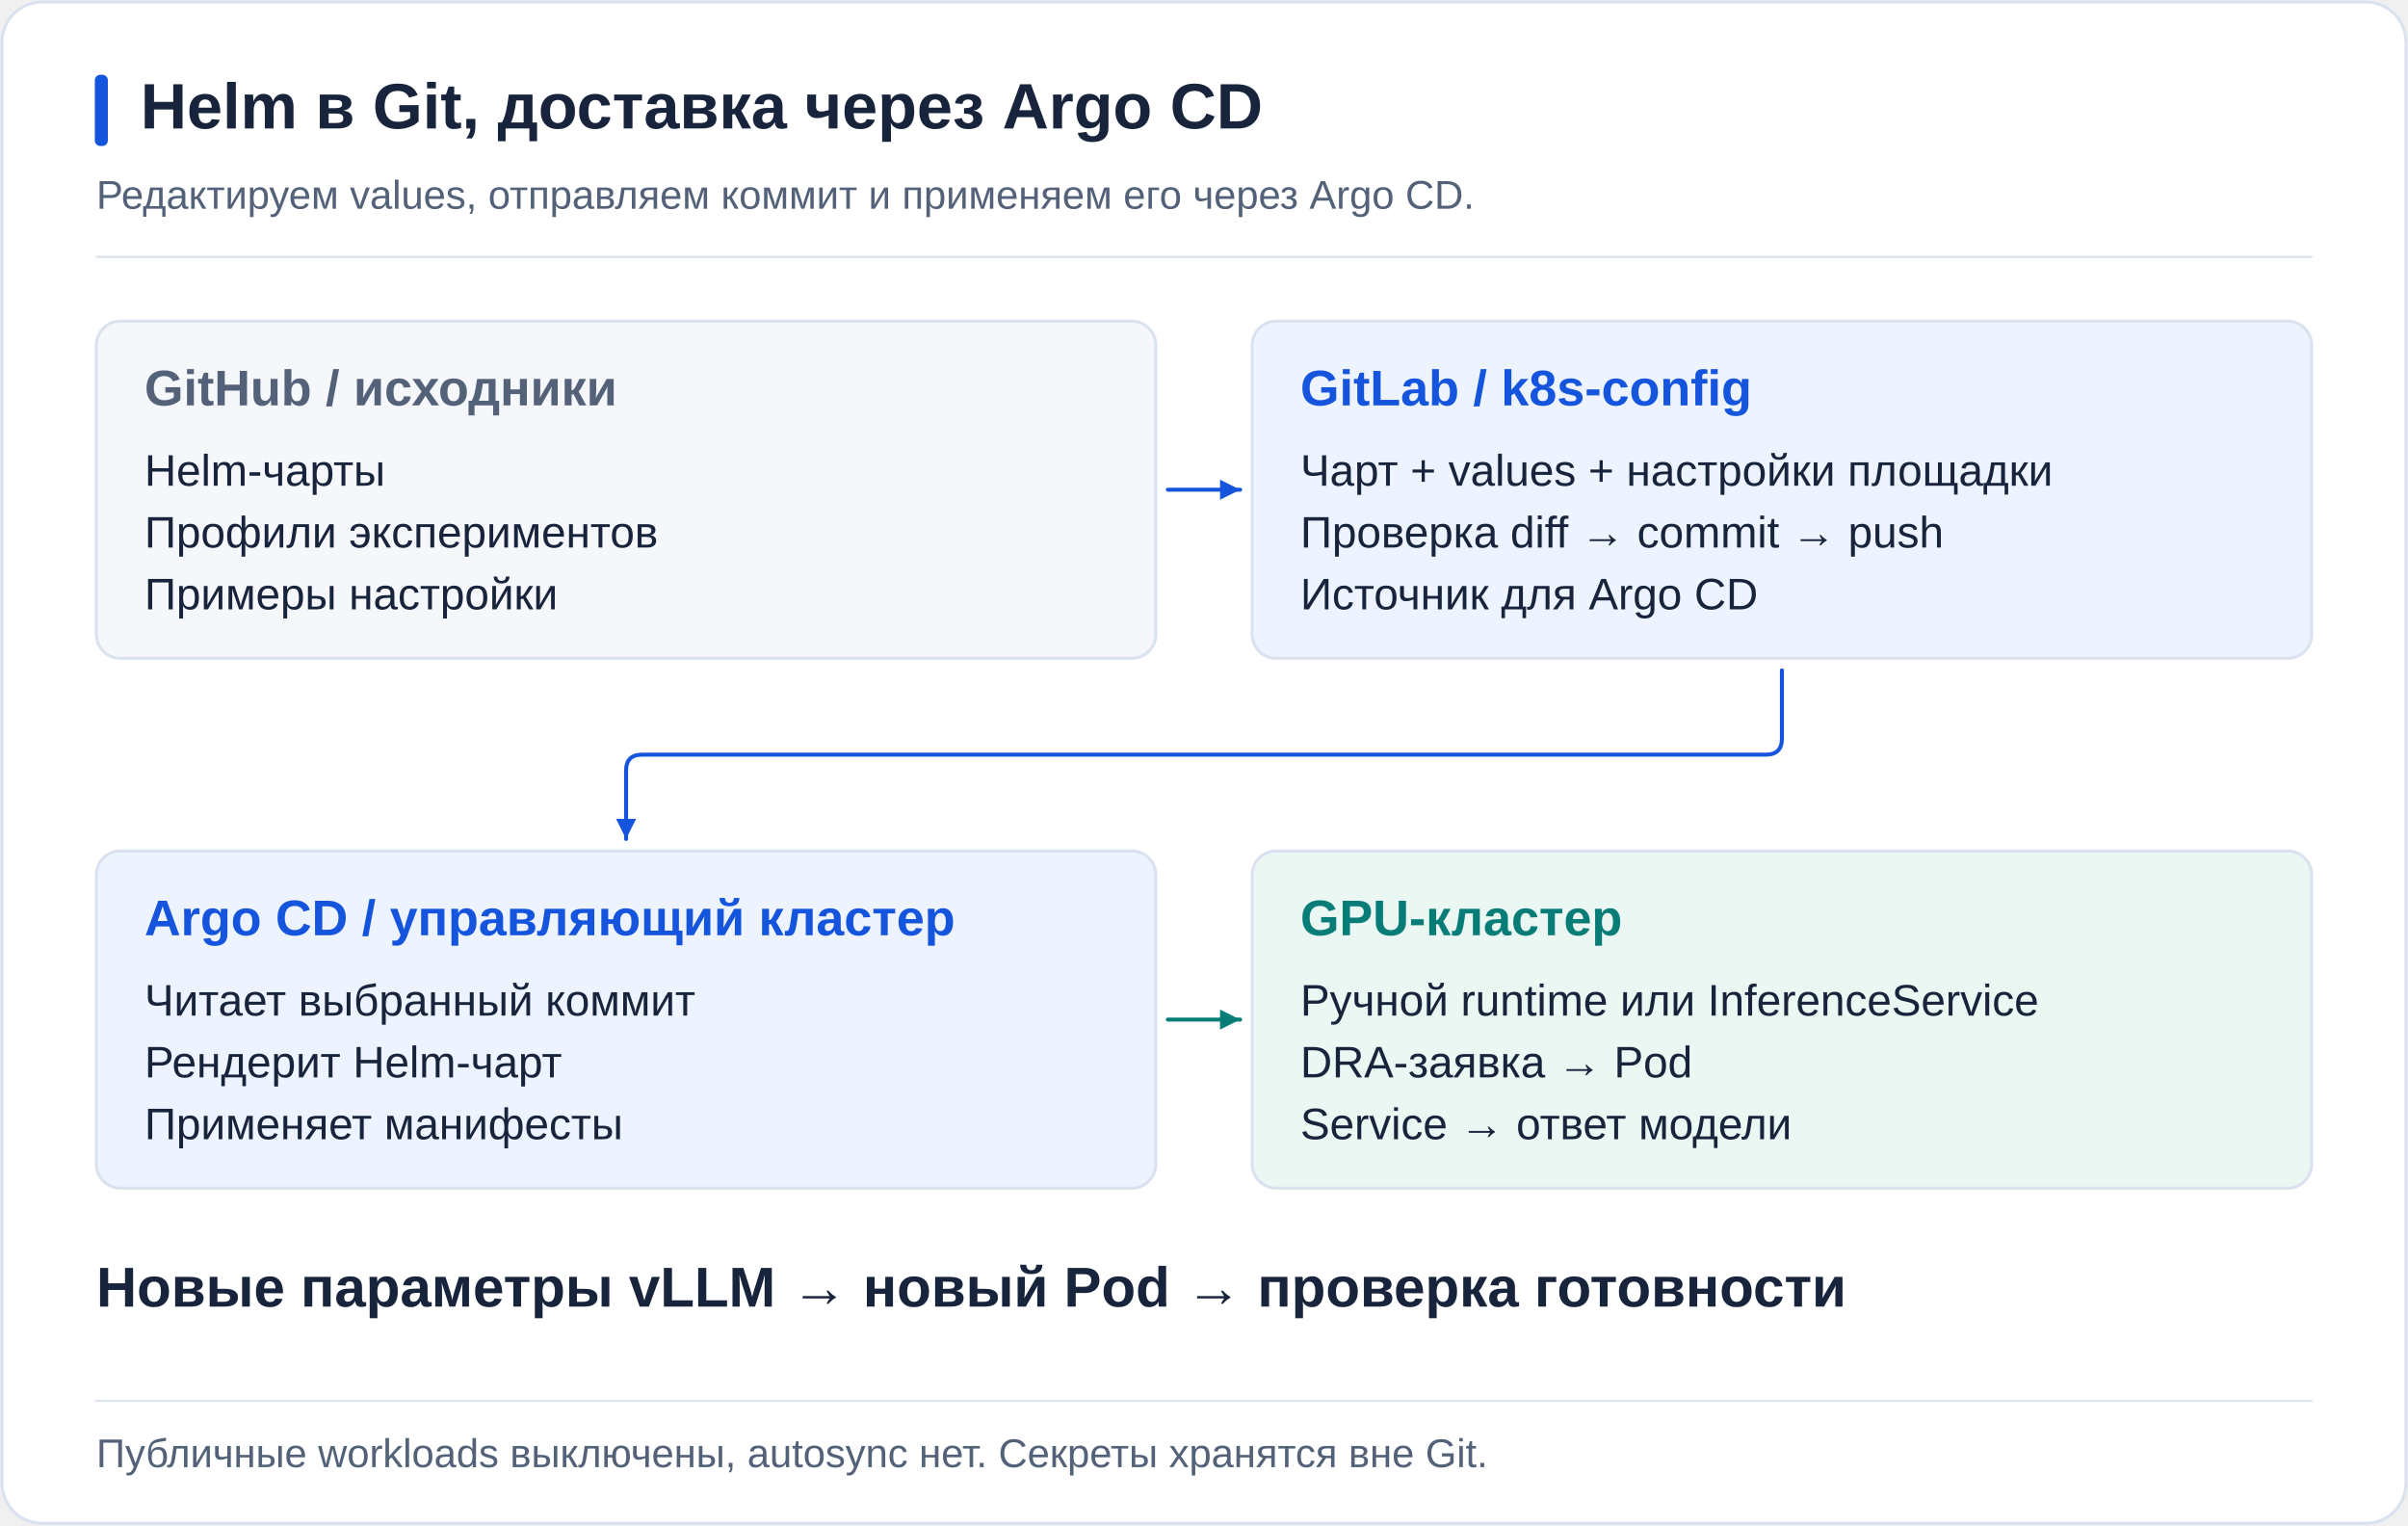
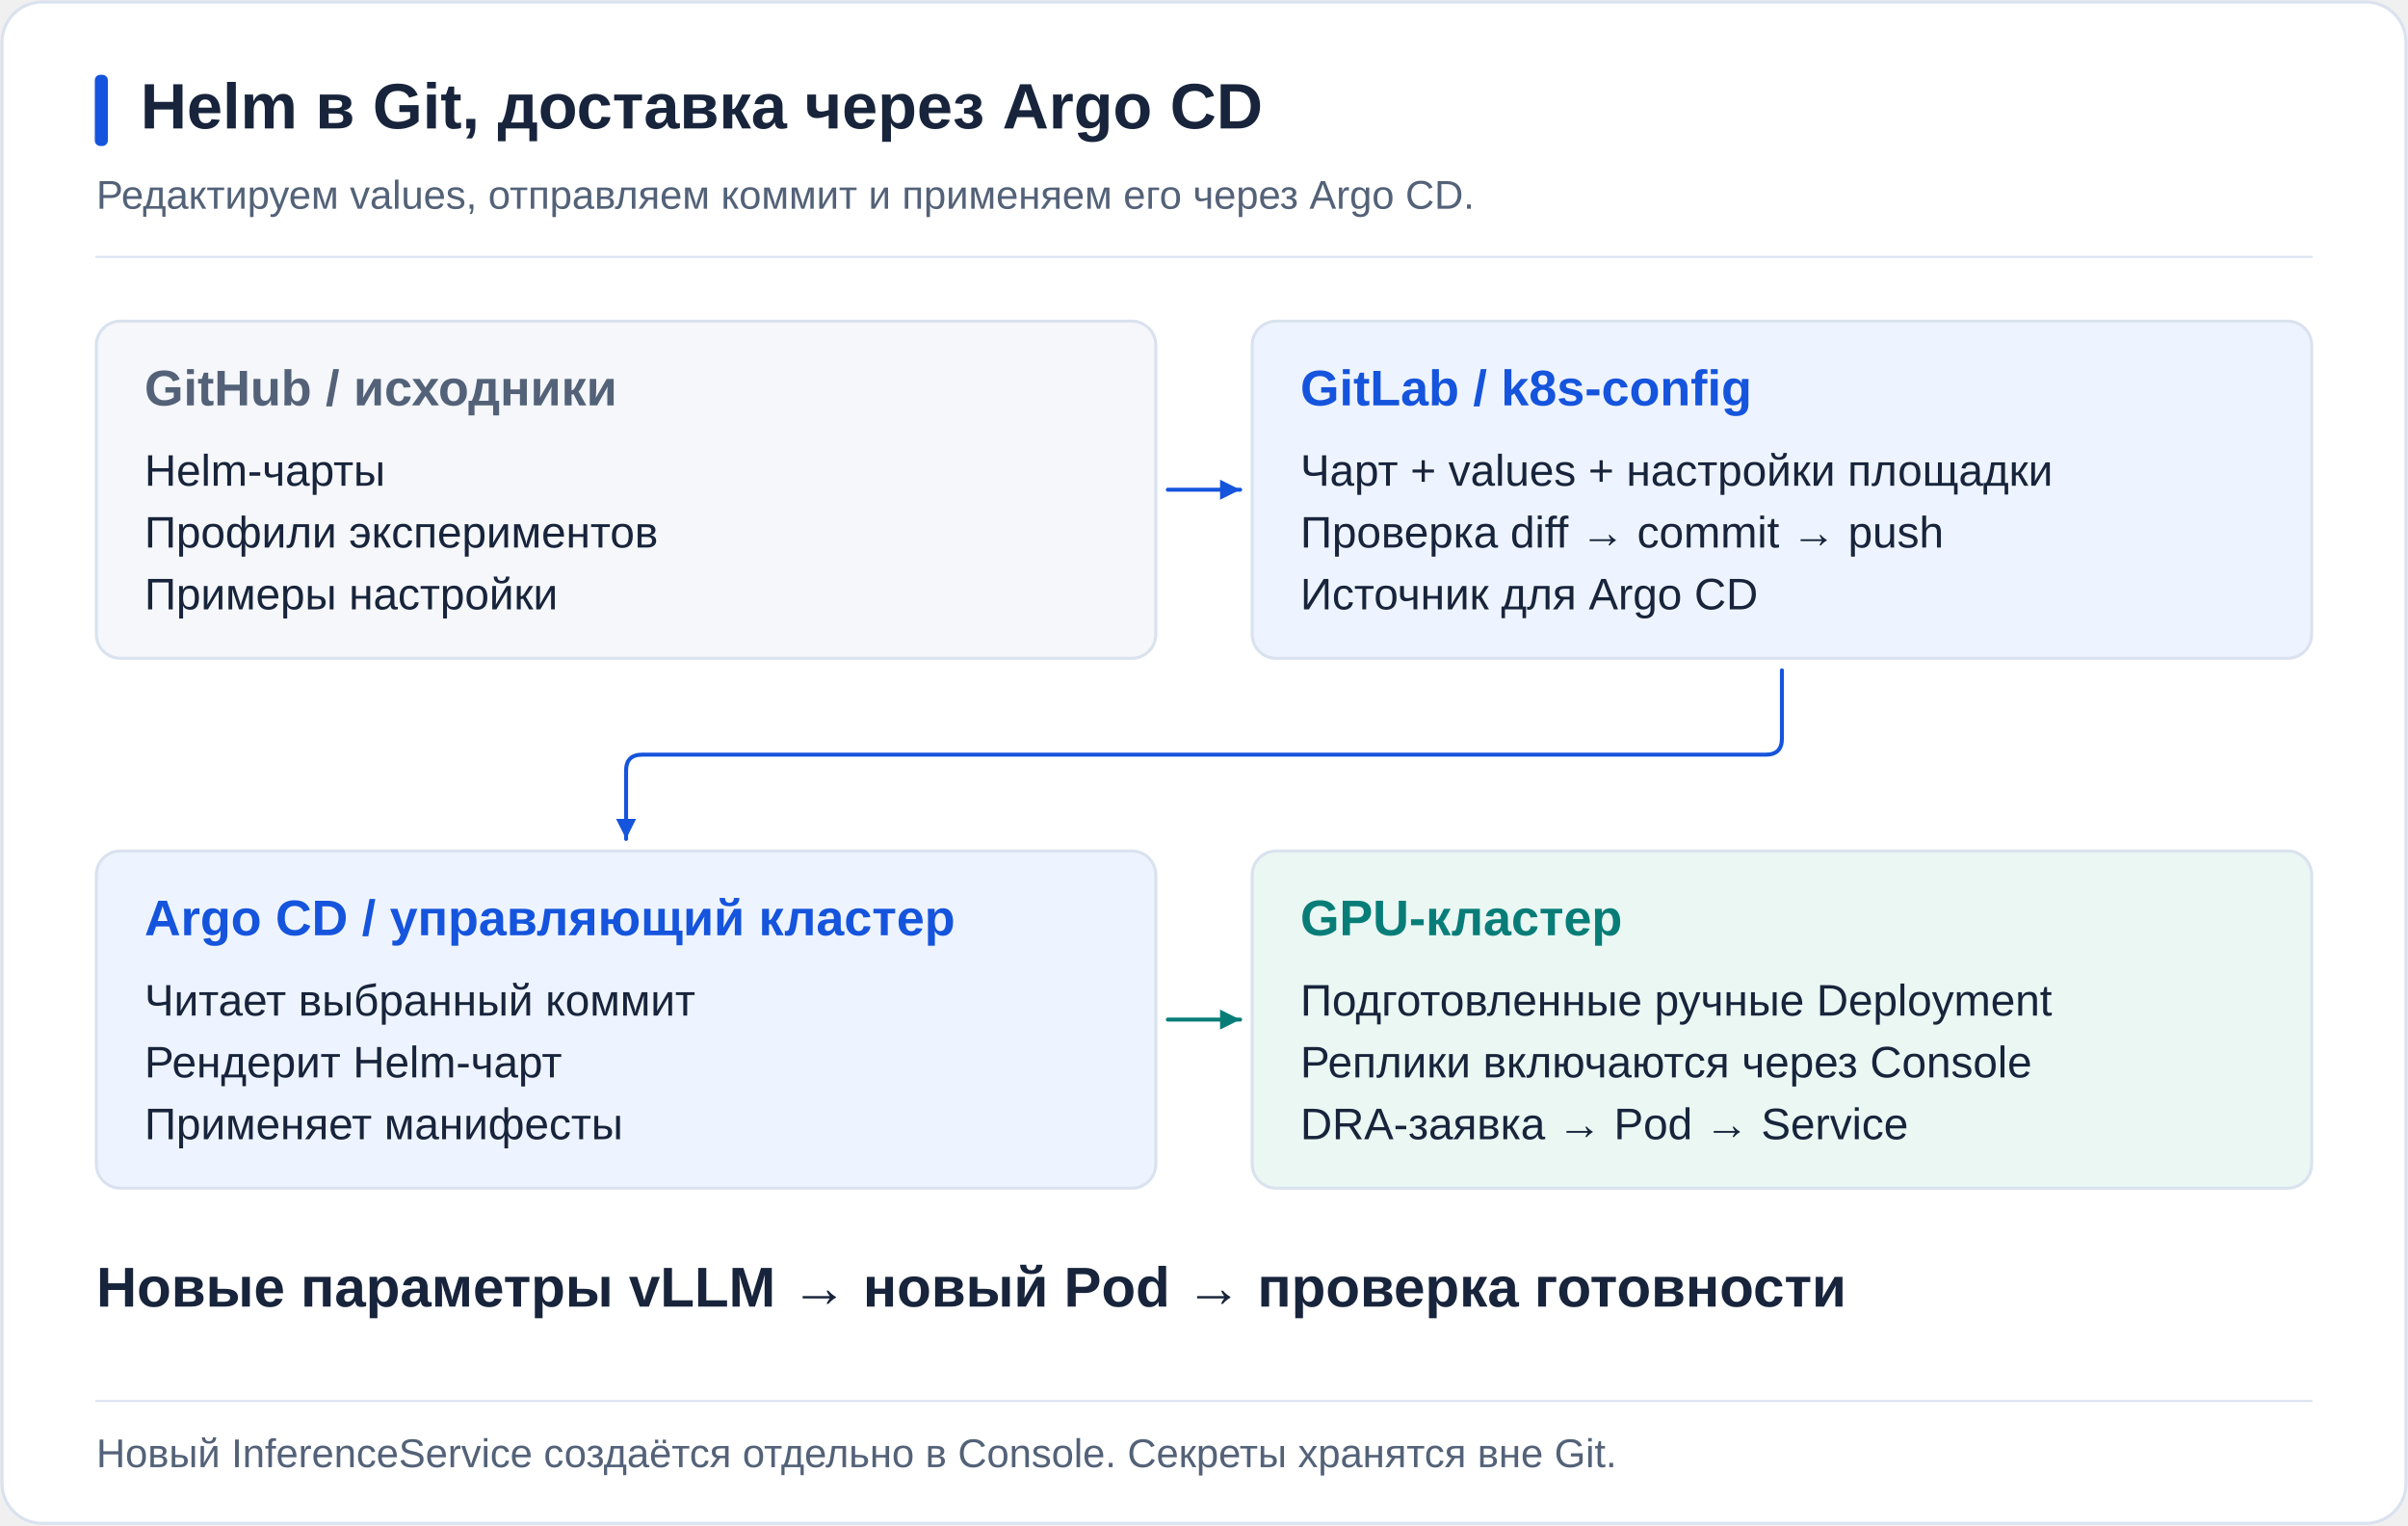
<svg xmlns="http://www.w3.org/2000/svg" width="1200" height="760" viewBox="0 0 1200 760" role="img" aria-labelledby="title desc" data-design="hardfest-v2">
  <defs>
    <marker id="arrow-1554dc" viewBox="0 0 10 10" refX="10" refY="5" markerWidth="10" markerHeight="10" markerUnits="userSpaceOnUse" orient="auto">
      <path d="M0 0 L10 5 L0 10 Z" fill="#1554dc" />
    </marker>
    <marker id="arrow-087d78" viewBox="0 0 10 10" refX="10" refY="5" markerWidth="10" markerHeight="10" markerUnits="userSpaceOnUse" orient="auto">
      <path d="M0 0 L10 5 L0 10 Z" fill="#087d78" />
    </marker>
    <marker id="arrow-7041b8" viewBox="0 0 10 10" refX="10" refY="5" markerWidth="10" markerHeight="10" markerUnits="userSpaceOnUse" orient="auto">
      <path d="M0 0 L10 5 L0 10 Z" fill="#7041b8" />
    </marker>
    <marker id="arrow-536278" viewBox="0 0 10 10" refX="10" refY="5" markerWidth="10" markerHeight="10" markerUnits="userSpaceOnUse" orient="auto">
      <path d="M0 0 L10 5 L0 10 Z" fill="#536278" />
    </marker>
  </defs>
  <style>text{font-family:Arial,Helvetica,sans-serif;font-variant-numeric:tabular-nums}.formula{font-family:"DejaVu Sans Mono",Menlo,Consolas,monospace}</style>
  <rect x="1" y="1" width="1198" height="758" rx="20" fill="#ffffff" stroke="#d9e2ee" stroke-width="1.5" />
  <rect x="48" y="38" width="5" height="34" rx="2" fill="#1554dc" stroke="#1554dc" stroke-width="1.5" />
  <text x="70" y="64" font-size="32" fill="#17243b" text-anchor="start" font-weight="700" data-max-width="1082">
    <tspan x="70" dy="0">Helm в Git, доставка через Argo CD</tspan>
  </text>
  <text x="48" y="104" font-size="20" fill="#536278" text-anchor="start" data-max-width="1104">
    <tspan x="48" dy="0">Редактируем values, отправляем коммит и применяем его через Argo CD.</tspan>
  </text>
  <path d="M48 128 H1152" fill="none" stroke="#d9e2ee" stroke-width="1" stroke-linejoin="round" stroke-linecap="round" />
  <rect x="48" y="160" width="528" height="168" rx="12" fill="#f5f7fa" stroke="#d9e2ee" stroke-width="1.5" data-node="true" />
  <text x="72" y="202" font-size="25" fill="#536278" text-anchor="start" font-weight="700" data-max-width="480">
    <tspan x="72" dy="0">GitHub / исходники</tspan>
  </text>
  <text x="72" y="242" font-size="22" fill="#17243b" text-anchor="start" data-max-width="480">
    <tspan x="72" dy="0">Helm-чарты</tspan>
    <tspan x="72" dy="30.8">Профили экспериментов</tspan>
    <tspan x="72" dy="30.8">Примеры настройки</tspan>
  </text>
  <rect x="624" y="160" width="528" height="168" rx="12" fill="#eef4ff" stroke="#d9e2ee" stroke-width="1.5" data-node="true" />
  <text x="648" y="202" font-size="25" fill="#1554dc" text-anchor="start" font-weight="700" data-max-width="480">
    <tspan x="648" dy="0">GitLab / k8s-config</tspan>
  </text>
  <text x="648" y="242" font-size="22" fill="#17243b" text-anchor="start" data-max-width="480">
    <tspan x="648" dy="0">Чарт + values + настройки площадки</tspan>
    <tspan x="648" dy="30.8">Проверка diff → commit → push</tspan>
    <tspan x="648" dy="30.8">Источник для Argo CD</tspan>
  </text>
  <rect x="48" y="424" width="528" height="168" rx="12" fill="#eef4ff" stroke="#d9e2ee" stroke-width="1.5" data-node="true" />
  <text x="72" y="466" font-size="25" fill="#1554dc" text-anchor="start" font-weight="700" data-max-width="480">
    <tspan x="72" dy="0">Argo CD / управляющий кластер</tspan>
  </text>
  <text x="72" y="506" font-size="22" fill="#17243b" text-anchor="start" data-max-width="480">
    <tspan x="72" dy="0">Читает выбранный коммит</tspan>
    <tspan x="72" dy="30.8">Рендерит Helm-чарт</tspan>
    <tspan x="72" dy="30.8">Применяет манифесты</tspan>
  </text>
  <rect x="624" y="424" width="528" height="168" rx="12" fill="#eaf7f3" stroke="#d9e2ee" stroke-width="1.5" data-node="true" />
  <text x="648" y="466" font-size="25" fill="#087d78" text-anchor="start" font-weight="700" data-max-width="480">
    <tspan x="648" dy="0">GPU-кластер</tspan>
  </text>
  <text x="648" y="506" font-size="22" fill="#17243b" text-anchor="start" data-max-width="480">
-     <tspan x="648" dy="0">Ручной runtime или InferenceService</tspan>
-     <tspan x="648" dy="30.8">DRA-заявка → Pod</tspan>
-     <tspan x="648" dy="30.8">Service → ответ модели</tspan>
+     <tspan x="648" dy="0">Подготовленные ручные Deployment</tspan>
+     <tspan x="648" dy="30.8">Реплики включаются через Console</tspan>
+     <tspan x="648" dy="30.8">DRA-заявка → Pod → Service</tspan>
  </text>
  <path d="M582 244.0 L618 244.0" fill="none" stroke="#1554dc" stroke-width="2" stroke-linejoin="round" stroke-linecap="round" marker-end="url(#arrow-1554dc)" data-connector="true" />
  <path d="M888.0 334 L888.0 368.0 Q888 376 880.0 376.0 L320.0 376.0 Q312 376 312.0 384.0 L312.0 418" fill="none" stroke="#1554dc" stroke-width="2" stroke-linejoin="round" stroke-linecap="round" marker-end="url(#arrow-1554dc)" data-connector="true" />
  <path d="M582 508.0 L618 508.0" fill="none" stroke="#087d78" stroke-width="2" stroke-linejoin="round" stroke-linecap="round" marker-end="url(#arrow-087d78)" data-connector="true" />
  <text x="48" y="651" font-size="28" fill="#17243b" text-anchor="start" font-weight="700">
    <tspan x="48" dy="0">Новые параметры vLLM → новый Pod → проверка готовности</tspan>
  </text>
  <path d="M48 698 H1152" fill="none" stroke="#d9e2ee" stroke-width="1" stroke-linejoin="round" stroke-linecap="round" />
  <text x="48" y="731" font-size="20" fill="#536278" text-anchor="start" data-max-width="1104">
-     <tspan x="48" dy="0">Публичные workloads выключены, autosync нет. Секреты хранятся вне Git.</tspan>
+     <tspan x="48" dy="0">Новый InferenceService создаётся отдельно в Console. Секреты хранятся вне Git.</tspan>
  </text>
</svg>
